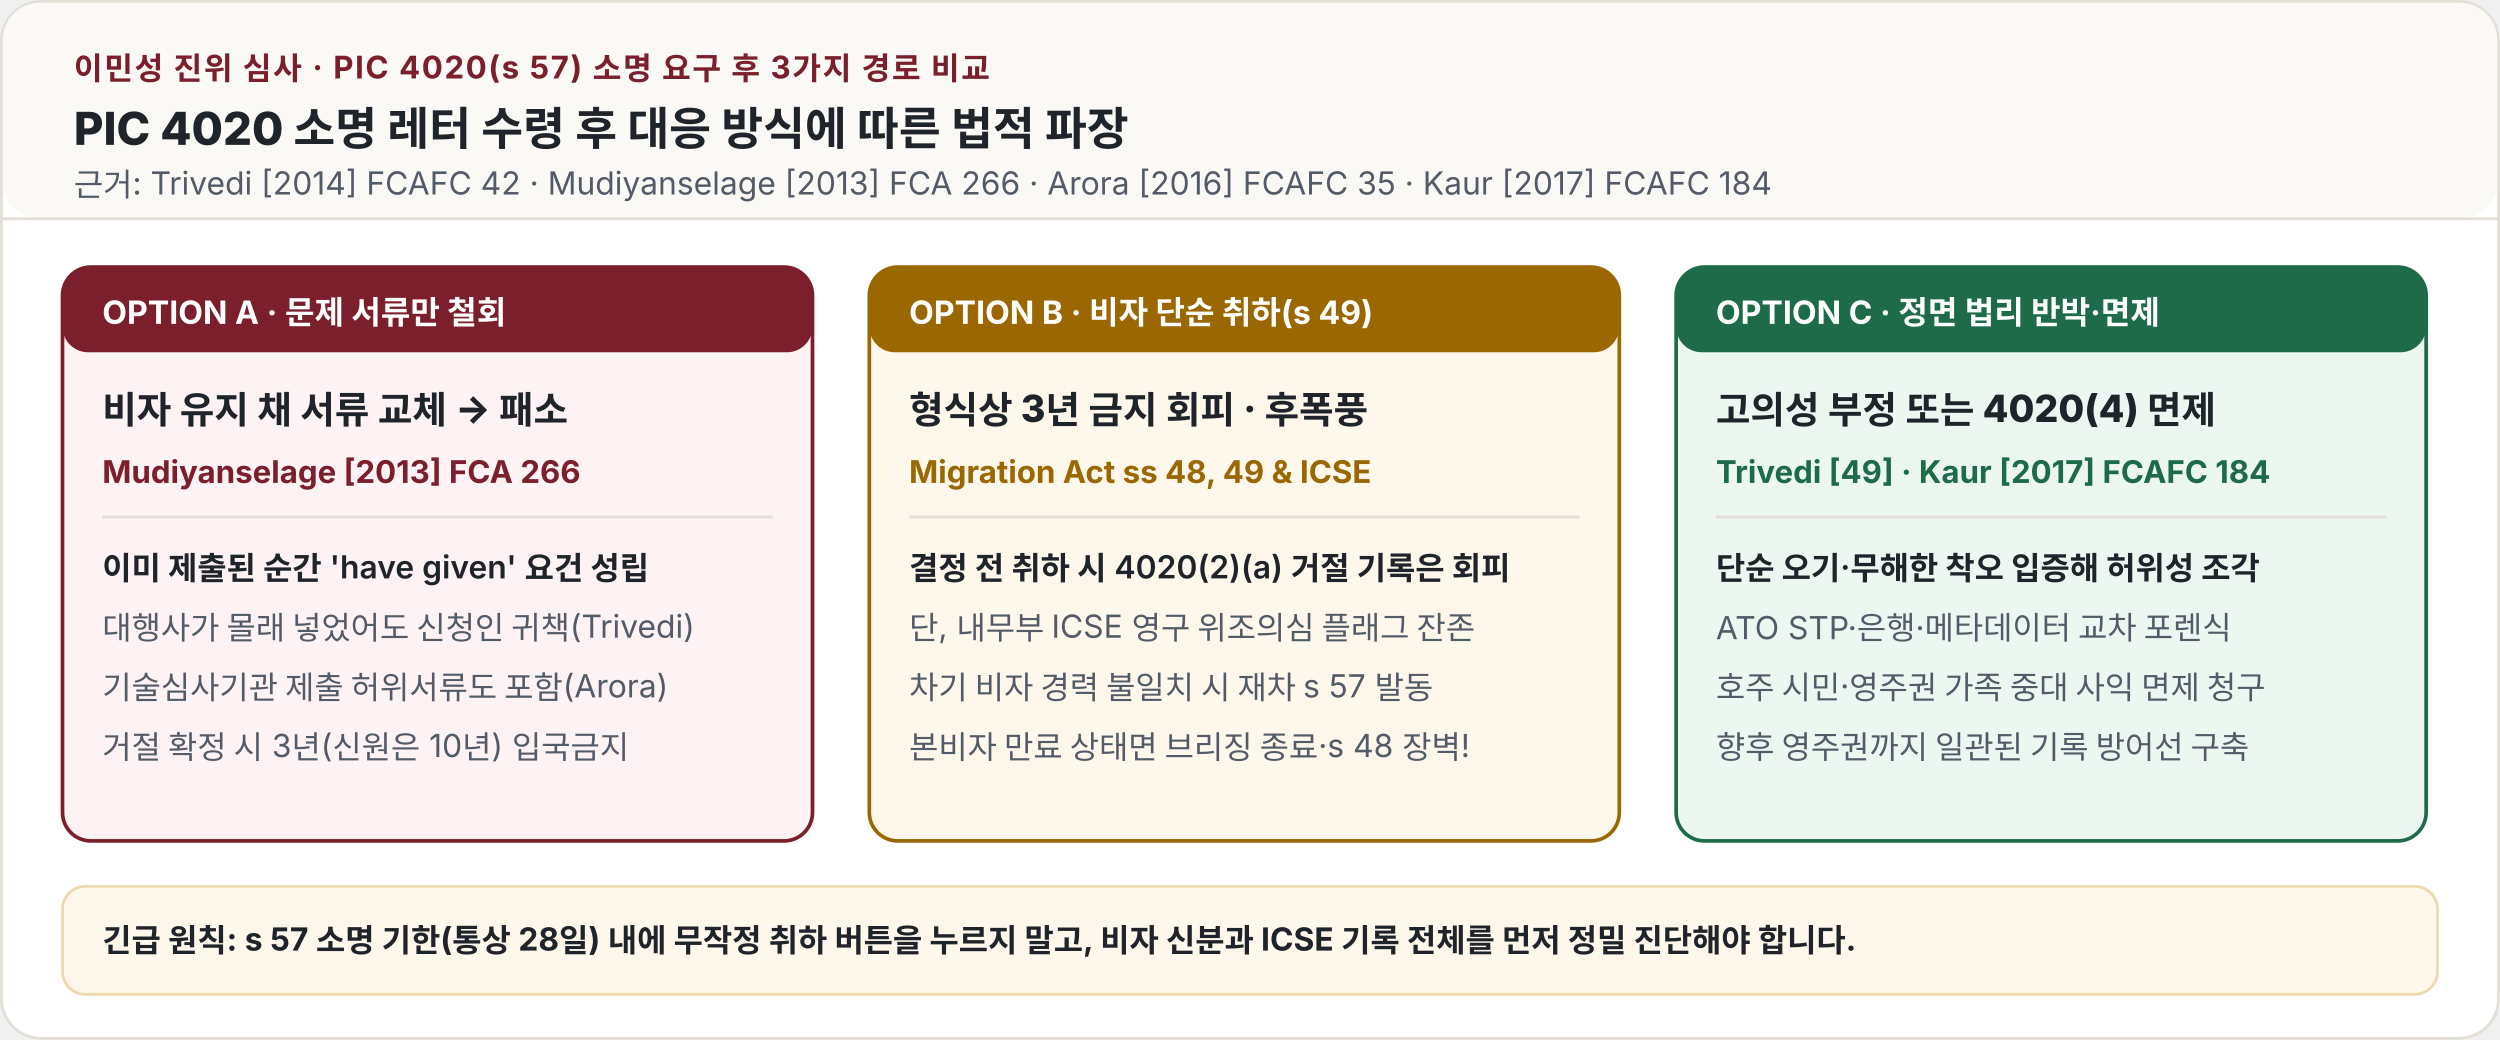
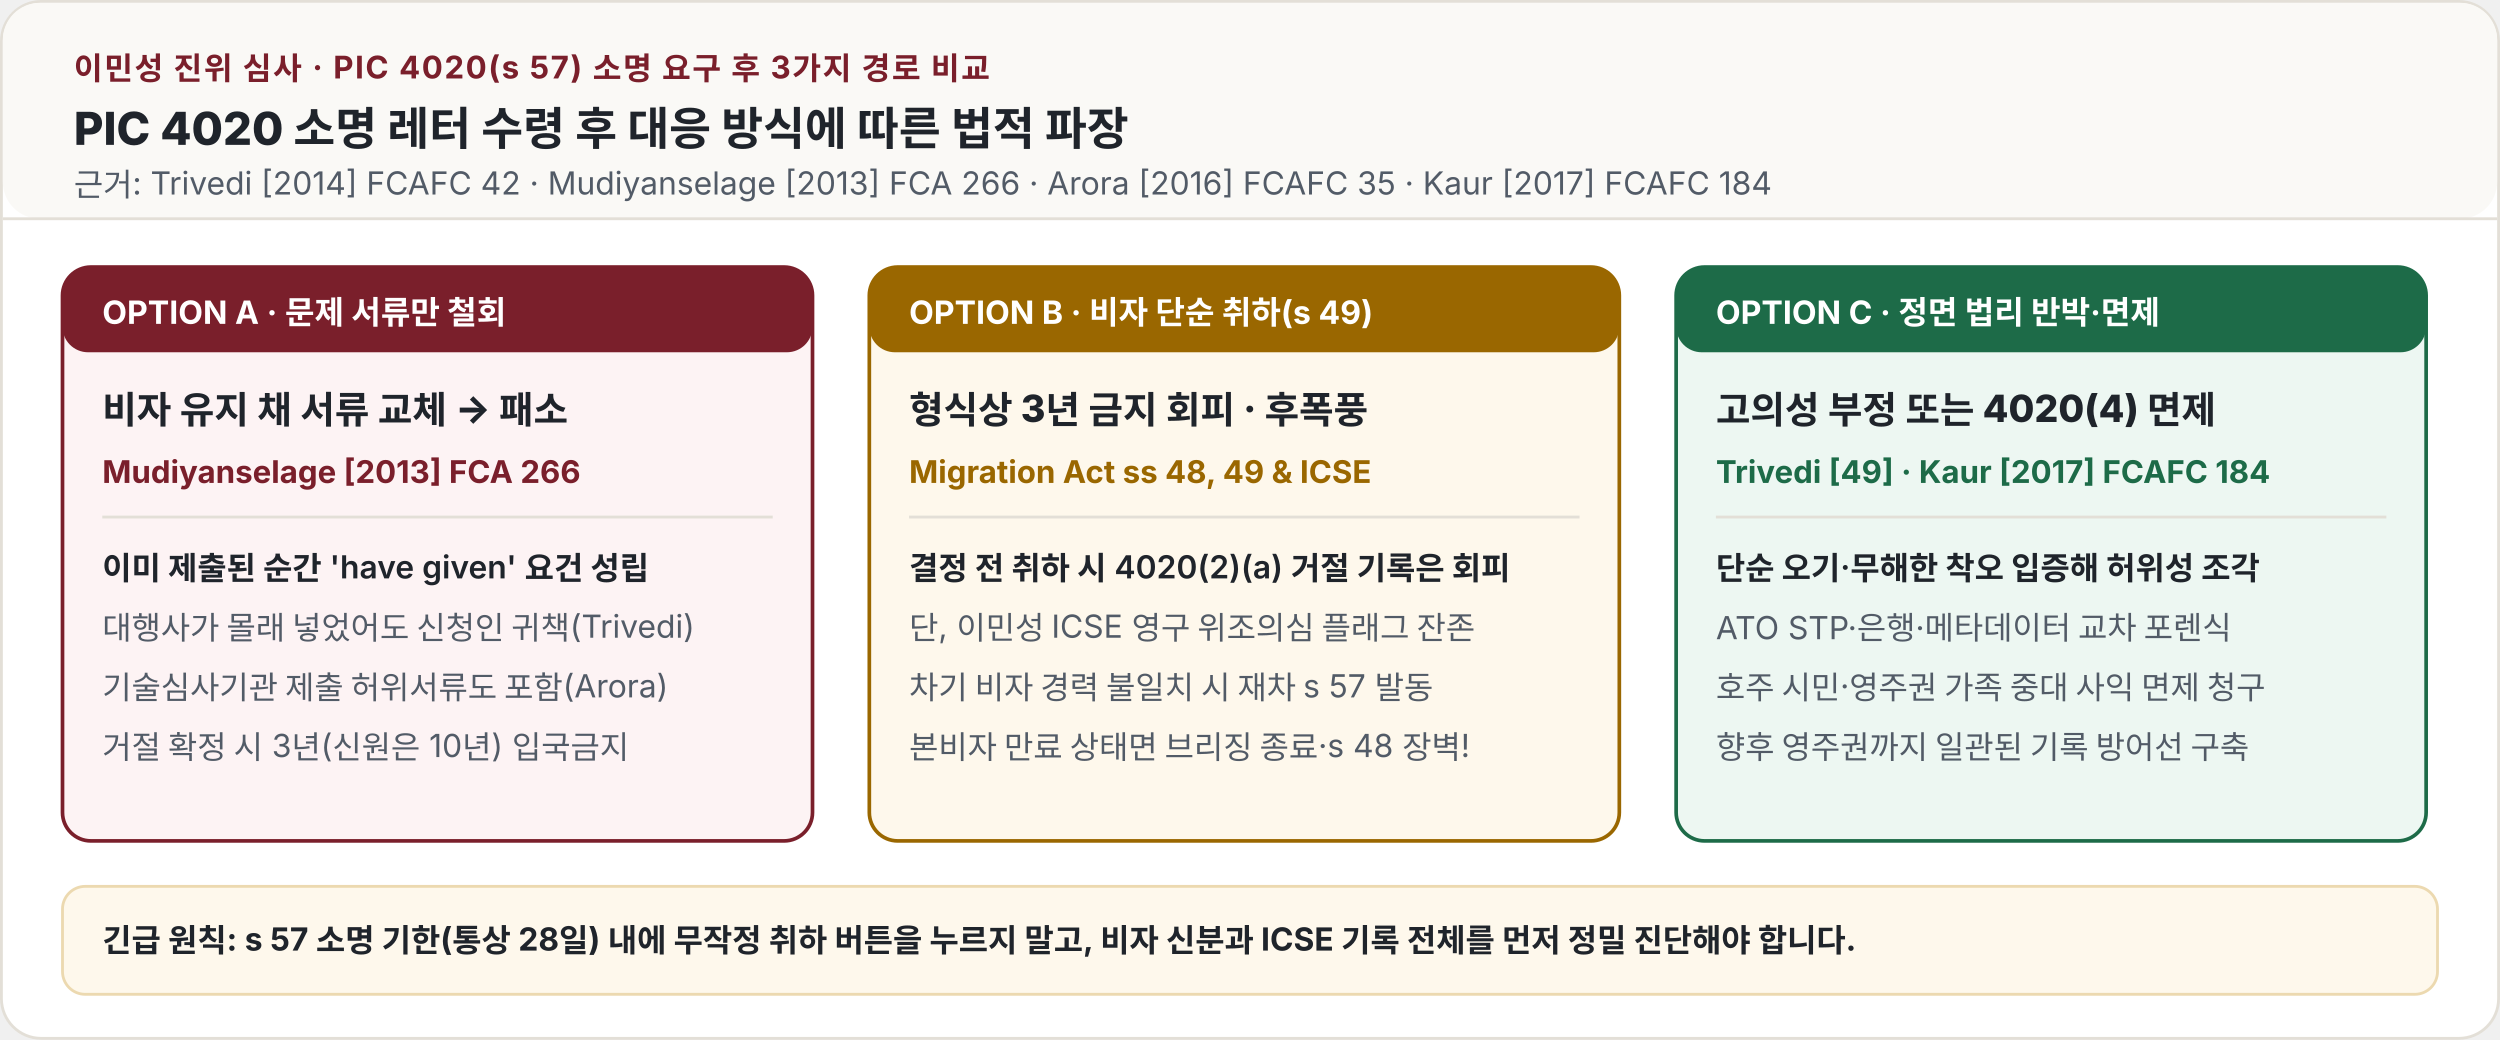
<svg xmlns="http://www.w3.org/2000/svg" viewBox="0 0 880 366" width="100%" role="img" aria-label="PIC 4020 소명 레터 수령 후 대응 방식에 따른 법적 파장" style="max-width:880px;height:auto;display:block;font-family:'Pretendard Variable', 'Inter', -apple-system, BlinkMacSystemFont, 'Segoe UI', sans-serif;">
  <rect x="0.5" y="0.5" width="879" height="365" rx="14" fill="#FFFFFF" stroke="#E3DFD7" stroke-width="1" />
  <rect x="1" y="1" width="878" height="76" rx="13" fill="#FAF9F6" />
  <line x1="1" y1="77" x2="879" y2="77" stroke="#E3DFD7" stroke-width="1" />
  <text x="26" y="28" font-size="11" font-weight="700" fill="#7A1F2B" letter-spacing="0.05em">이민성 진위 심사 · PIC 4020(s 57) 소명 요구 후 3가지 경로 비교</text>
  <text x="26" y="51" font-size="16" font-weight="800" fill="#1F242B">PIC 4020 소명 레터 수령 후 대응 방식에 따른 법적 파장</text>
  <text x="26" y="69" font-size="11.2" fill="#525B67">근거: Trivedi [2014] FCAFC 42 · Mudiyanselage [2013] FCA 266 · Arora [2016] FCAFC 35 · Kaur [2017] FCAFC 184</text>
  <rect x="22" y="94" width="264" height="202" rx="10" fill="#FDF3F4" stroke="#7A1F2B" stroke-width="1.3" />
  <rect x="22" y="94" width="264" height="30" rx="9" fill="#7A1F2B" />
  <text x="36" y="114" font-size="11.3" font-weight="700" font-family="'JetBrains Mono', 'Inter', monospace" fill="#FFFFFF">OPTION A · 문제 서류만 철회</text>
  <text x="36" y="149" font-size="13.2" font-weight="800" fill="#1F242B">비자 유지 채 서류 교체 → 패소</text>
  <text x="36" y="170" font-size="11" font-weight="700" fill="#7A1F2B">Mudiyanselage [2013] FCA 266</text>
  <line x1="36" y1="182" x2="272" y2="182" stroke="#E3DFD7" stroke-width="1" />
  <text x="36" y="204" font-size="11.2" fill="#1F242B" font-weight="600">이미 제출된 순간 'have given' 요건 성립</text>
  <text x="36" y="225" font-size="11.2" fill="#525B67" font-weight="400">대행사가 몰래 넣었어도 신청인 귀책(Trivedi)</text>
  <text x="36" y="246" font-size="11.2" fill="#525B67" font-weight="400">기술심사기관 제출 허위서류도 포함(Arora)</text>
  <text x="36" y="267" font-size="11.2" fill="#525B67" font-weight="400">거절 확정 시 3년(신원은 10년) 입국금지</text>
  <rect x="306" y="94" width="264" height="202" rx="10" fill="#FEF8EC" stroke="#9A6700" stroke-width="1.3" />
  <rect x="306" y="94" width="264" height="30" rx="9" fill="#9A6700" />
  <text x="320" y="114" font-size="11.3" font-weight="700" font-family="'JetBrains Mono', 'Inter', monospace" fill="#FFFFFF">OPTION B · 비자 단순 취하(s 49)</text>
  <text x="320" y="149" font-size="13.2" font-weight="800" fill="#1F242B">형식상 3년 금지 회피 · 후폭풍</text>
  <text x="320" y="170" font-size="11" font-weight="700" fill="#9A6700">Migration Act ss 48, 49 &amp; ICSE</text>
  <line x1="320" y1="182" x2="556" y2="182" stroke="#E3DFD7" stroke-width="1" />
  <text x="320" y="204" font-size="11.2" fill="#1F242B" font-weight="600">결정 전 취하 시 4020(2)(a) 거절 기록은 회피</text>
-   <text x="320" y="225" font-size="11.2" fill="#525B67" font-weight="400">단, 내무부 ICSE 영구 위조의심 플래그 잔존</text>
+   <text x="320" y="225" font-size="11.2" fill="#525B67" font-weight="400">단, 이민성 ICSE 영구 위조의심 플래그 잔존</text>
  <text x="320" y="246" font-size="11.2" fill="#525B67" font-weight="400">차기 비자 경력 불일치 시 재차 s 57 발동</text>
  <text x="320" y="267" font-size="11.2" fill="#525B67" font-weight="400">본비자 만료 상태면 브리징 종료·s 48 장벽!</text>
  <rect x="590" y="94" width="264" height="202" rx="10" fill="#EDF7F2" stroke="#1D6B48" stroke-width="1.3" />
  <rect x="590" y="94" width="264" height="30" rx="9" fill="#1D6B48" />
  <text x="604" y="114" font-size="11.3" font-weight="700" font-family="'JetBrains Mono', 'Inter', monospace" fill="#FFFFFF">OPTION C · 정면 법리 반박·면제</text>
  <text x="604" y="149" font-size="13.2" font-weight="800" fill="#1F242B">고의성 부정 또는 4020(4) 면제</text>
  <text x="604" y="170" font-size="11" font-weight="700" fill="#1D6B48">Trivedi [49] · Kaur [2017] FCAFC 184</text>
  <line x1="604" y1="182" x2="840" y2="182" stroke="#E3DFD7" stroke-width="1" />
  <text x="604" y="204" font-size="11.2" fill="#1F242B" font-weight="600">단순 오기·무해한 착오 입증해 허위성 조각</text>
  <text x="604" y="225" font-size="11.2" fill="#525B67" font-weight="400">ATO STP·은행·메타데이터 교차 포렌식</text>
  <text x="604" y="246" font-size="11.2" fill="#525B67" font-weight="400">호주 시민·영주권 가족 중대 사익 면제 청구</text>
  <text x="604" y="267" font-size="11.2" fill="#525B67" font-weight="400">향후 영주권까지 일관된 기록 방어선 구축</text>
  <rect x="22" y="312" width="836" height="38" rx="8" fill="#FEF8EC" stroke="#ECD9B0" stroke-width="1" />
  <text x="36" y="335" font-size="11.2" font-weight="700" fill="#1F242B">긴급 원칙: s 57 소명 기한(통상 28일) 내에 무작정 취하 버튼을 누르지 말고, 비자 신분과 ICSE 기록 전체를 먼저 정밀 진단해야 합니다.</text>
</svg>
